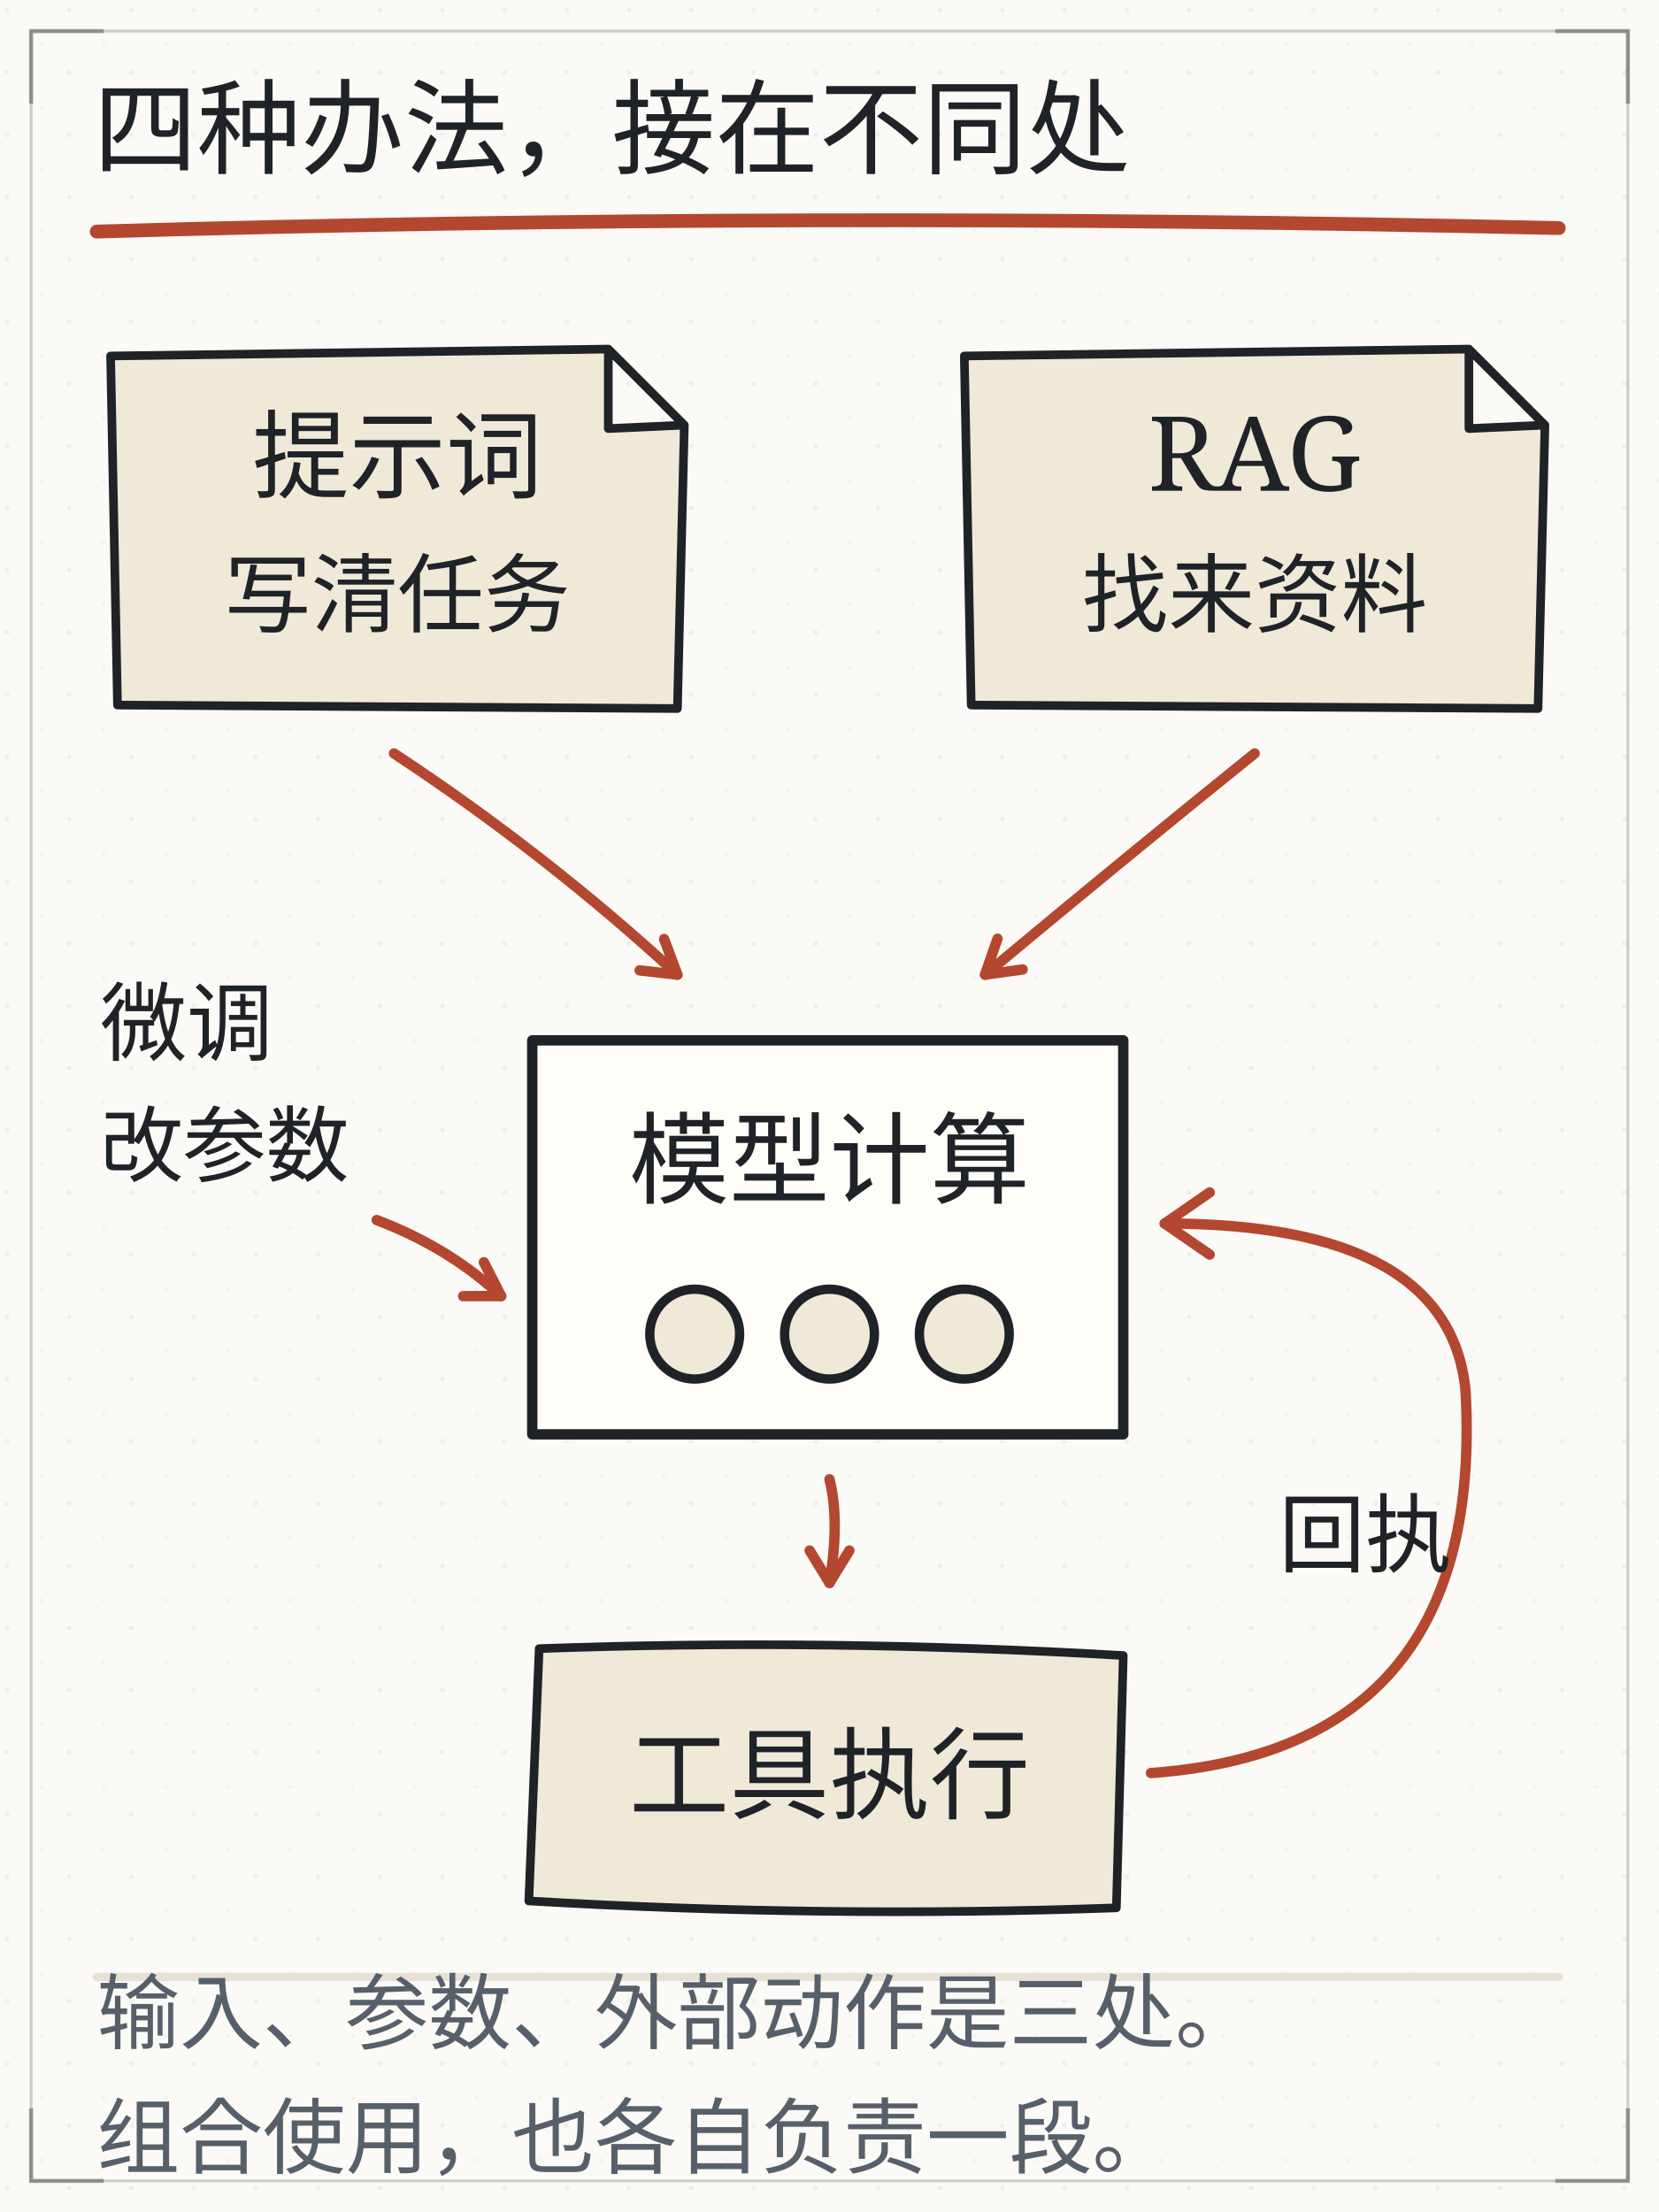
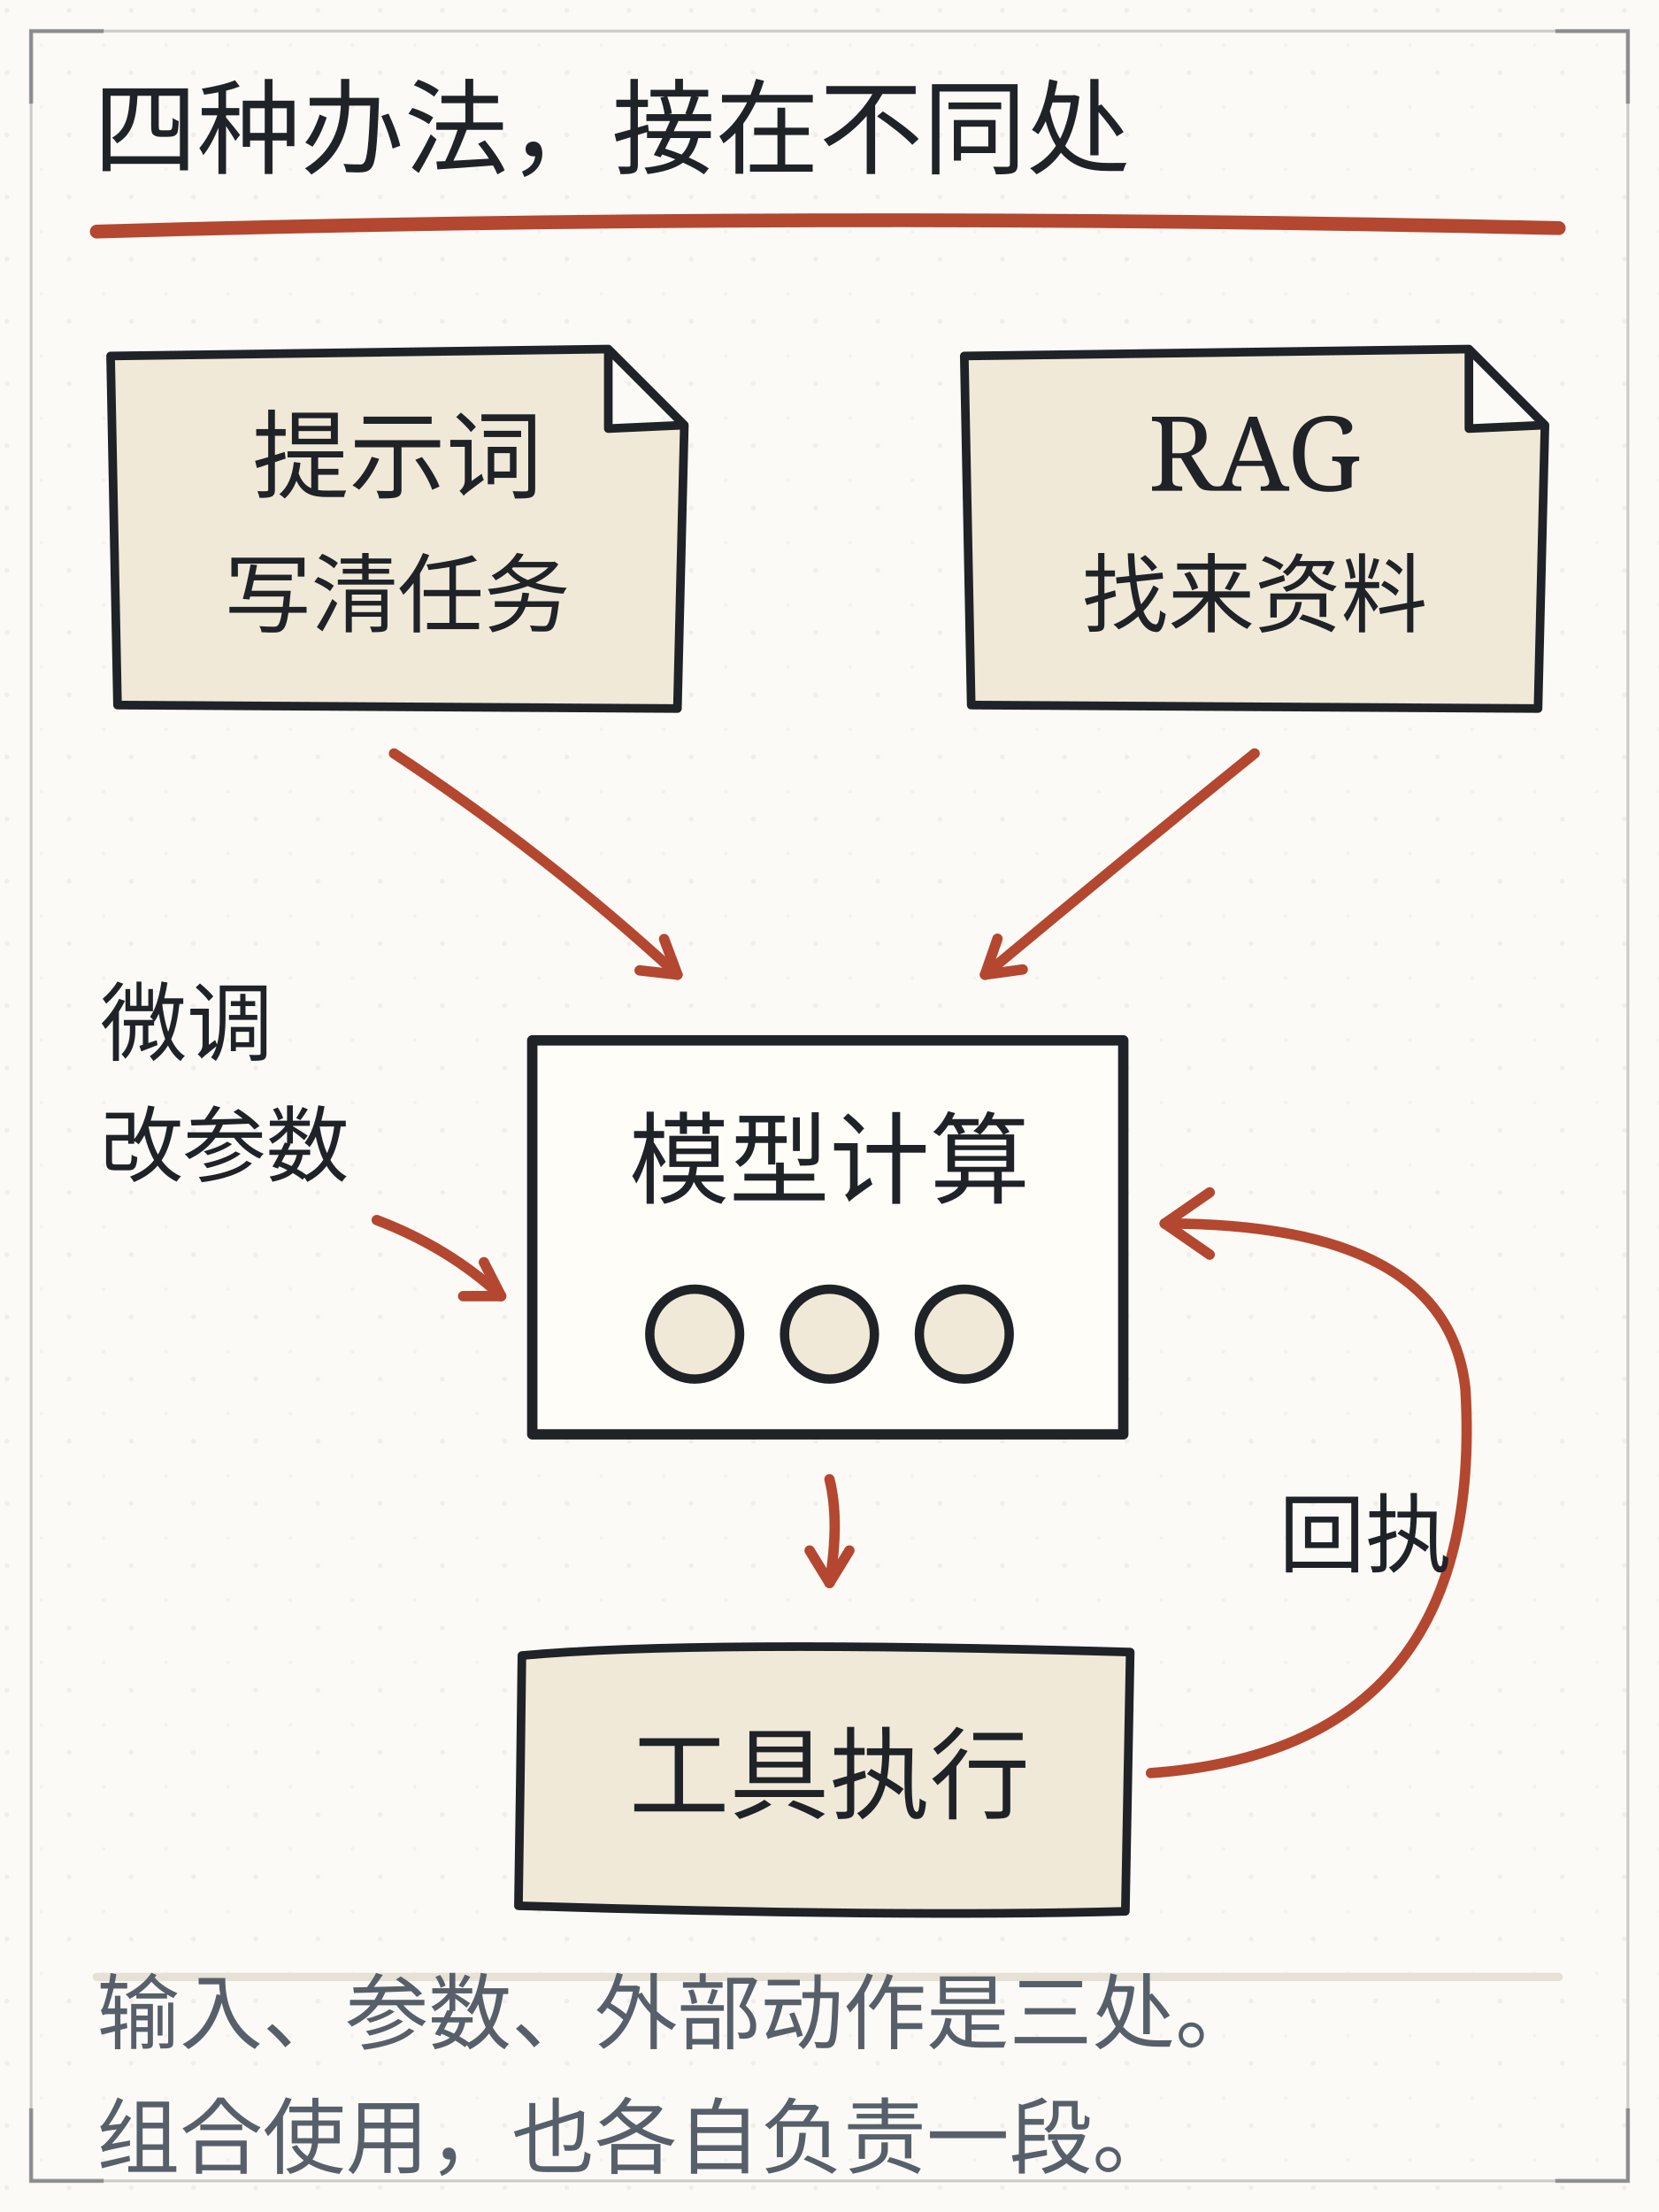
<svg xmlns="http://www.w3.org/2000/svg" width="480" height="640" viewBox="0 0 480 640" role="img" aria-labelledby="title desc">
  <defs>
    <pattern id="figure-grain" width="18" height="18" patternUnits="userSpaceOnUse">
      <circle cx="2" cy="3" r=".7" fill="#1f2328" opacity=".16" />
      <circle cx="12" cy="13" r=".55" fill="#1f2328" opacity=".11" />
    </pattern>
  </defs>
  <rect width="480" height="640" fill="#fbfaf6" />
  <rect width="480" height="640" fill="url(#figure-grain)" opacity=".34" />
  <rect x="9" y="9" width="462" height="622" fill="none" stroke="#1f2328" stroke-width=".8" opacity=".22" />
  <path d="M9 30 V9 H30 M450 9 H471 V30 M9 610 V631 H30 M450 631 H471 V610" fill="none" stroke="#1f2328" stroke-width="1.2" opacity=".38" />
  <g font-family="'Noto Serif SC','Source Han Serif SC','Songti SC','SimSun',serif">
    <text x="27" y="48" font-size="30" fill="#1f2328" text-anchor="start">四种办法，接在不同处</text>
    <path d="M28 67 Q232 61 451 66" stroke="#B4472F" stroke-width="4" fill="none" stroke-linecap="round" stroke-linejoin="round" />
    <path d="M32 103 L176 101 L198 123 L196 205 L34 204Z M176 101 L176 124 L198 123" stroke="#1f2328" stroke-width="2.5" fill="#f0e9d8" stroke-linecap="round" stroke-linejoin="round" />
    <text x="115" y="142" font-size="28" fill="#1f2328" text-anchor="middle">提示词</text>
    <text x="115" y="181" font-size="25" fill="#1f2328" text-anchor="middle">写清任务</text>
    <path d="M279 103 L425 101 L447 123 L445 205 L281 204Z M425 101 L425 124 L447 123" stroke="#1f2328" stroke-width="2.5" fill="#f0e9d8" stroke-linecap="round" stroke-linejoin="round" />
    <text x="363" y="142" font-size="30" fill="#1f2328" text-anchor="middle">RAG</text>
    <text x="363" y="181" font-size="25" fill="#1f2328" text-anchor="middle">找来资料</text>
    <path d="M114 218 Q158 247 196 282" stroke="#B4472F" stroke-width="3" fill="none" stroke-linecap="round" stroke-linejoin="round" />
    <path d="M185.07 280.763 L196 282 L192.145 271.698" stroke="#B4472F" stroke-width="3" fill="none" stroke-linecap="round" stroke-linejoin="round" />
    <path d="M363 218 Q327 247 285 282" stroke="#B4472F" stroke-width="3" fill="none" stroke-linecap="round" stroke-linejoin="round" />
    <path d="M288.603 271.607 L285 282 L295.897 280.496" stroke="#B4472F" stroke-width="3" fill="none" stroke-linecap="round" stroke-linejoin="round" />
    <path d="M154 301 L325 301 L325 415 L154 415Z" stroke="#1f2328" stroke-width="3" fill="#fffdf8" stroke-linecap="round" stroke-linejoin="round" />
    <text x="240" y="346" font-size="29" fill="#1f2328" text-anchor="middle">模型计算</text>
    <circle cx="201" cy="386" r="13" fill="#f0e9d8" stroke="#1f2328" stroke-width="2.7" />
    <circle cx="240" cy="386" r="13" fill="#f0e9d8" stroke="#1f2328" stroke-width="2.7" />
    <circle cx="279" cy="386" r="13" fill="#f0e9d8" stroke="#1f2328" stroke-width="2.7" />
    <text x="29" y="305" font-size="25" fill="#1f2328" text-anchor="start">微调</text>
    <text x="29" y="340" font-size="24" fill="#1f2328" text-anchor="start">改参数</text>
    <path d="M109 353 Q130 361 145 375" stroke="#B4472F" stroke-width="3" fill="none" stroke-linecap="round" stroke-linejoin="round" />
    <path d="M134 375.016 L145 375 L139.996 365.204" stroke="#B4472F" stroke-width="3" fill="none" stroke-linecap="round" stroke-linejoin="round" />
    <path d="M240 428 Q243 440 240 458" stroke="#B4472F" stroke-width="3" fill="none" stroke-linecap="round" stroke-linejoin="round" />
    <path d="M234.25 448.622 L240 458 L245.75 448.622" stroke="#B4472F" stroke-width="3" fill="none" stroke-linecap="round" stroke-linejoin="round" />
-     <path d="M156 477 Q239 474 325 479 L323 552 Q239 555 153 550Z" stroke="#1f2328" stroke-width="2.5" fill="#f0e9d8" stroke-linecap="round" stroke-linejoin="round" />
+     <path d="M151 479 Q201.16 474.4 327 478 L325.6 553 Q259.64 554.8 150 551.4 Q150.6 514.5 151 479Z" stroke="#1f2328" stroke-width="2.5" fill="#f0e9d8" stroke-linecap="round" stroke-linejoin="round" />
    <text x="240" y="524" font-size="29" fill="#1f2328" text-anchor="middle">工具执行</text>
    <path d="M333 513 Q430 506 424 402 Q419 354 337 354" stroke="#B4472F" stroke-width="3" fill="none" stroke-linecap="round" stroke-linejoin="round" />
    <path d="M350 345 L337 354 L350 363" stroke="#B4472F" stroke-width="3" fill="none" stroke-linecap="round" stroke-linejoin="round" />
    <text x="370" y="453" font-size="25" fill="#1f2328" text-anchor="start">回执</text>
    <path d="M28 572 L451 572" stroke="#e6e1d4" stroke-width="2.4" fill="none" stroke-linecap="round" stroke-linejoin="round" />
    <text x="28" y="591" font-size="24" fill="#57606a" text-anchor="start">输入、参数、外部动作是三处。</text>
    <text x="28" y="627" font-size="24" fill="#57606a" text-anchor="start">组合使用，也各自负责一段。</text>
  </g>
</svg>
